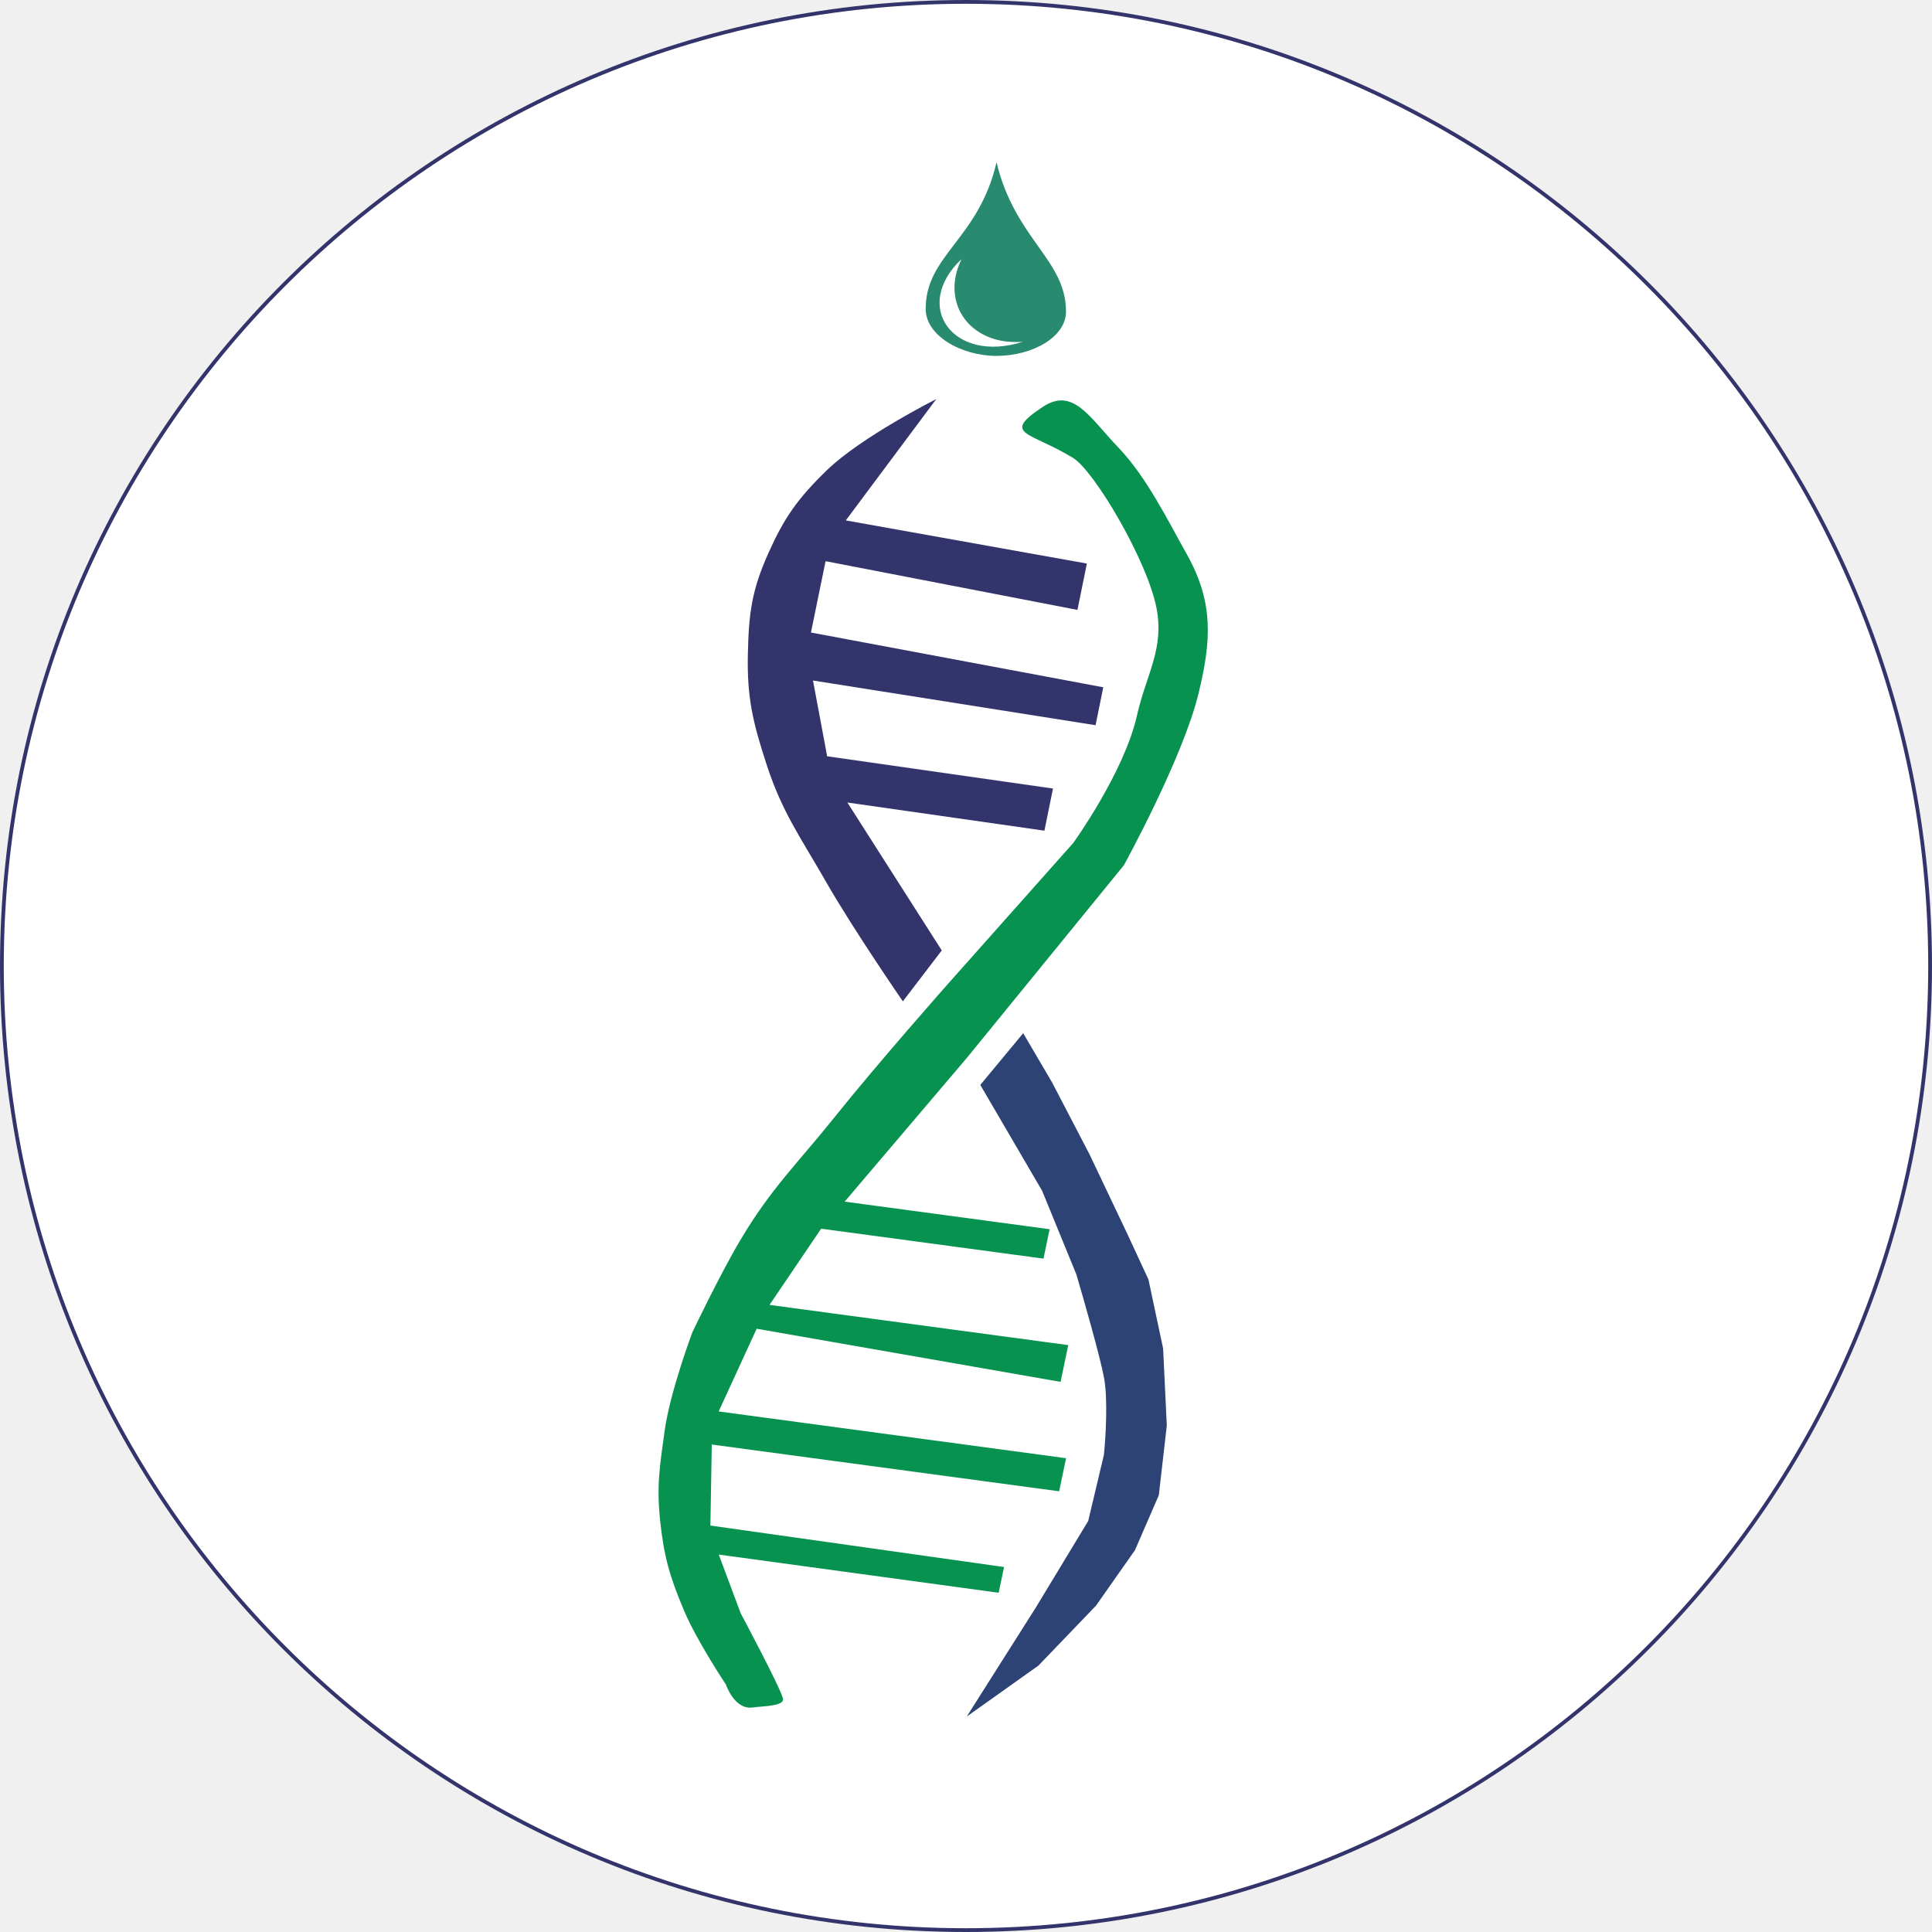
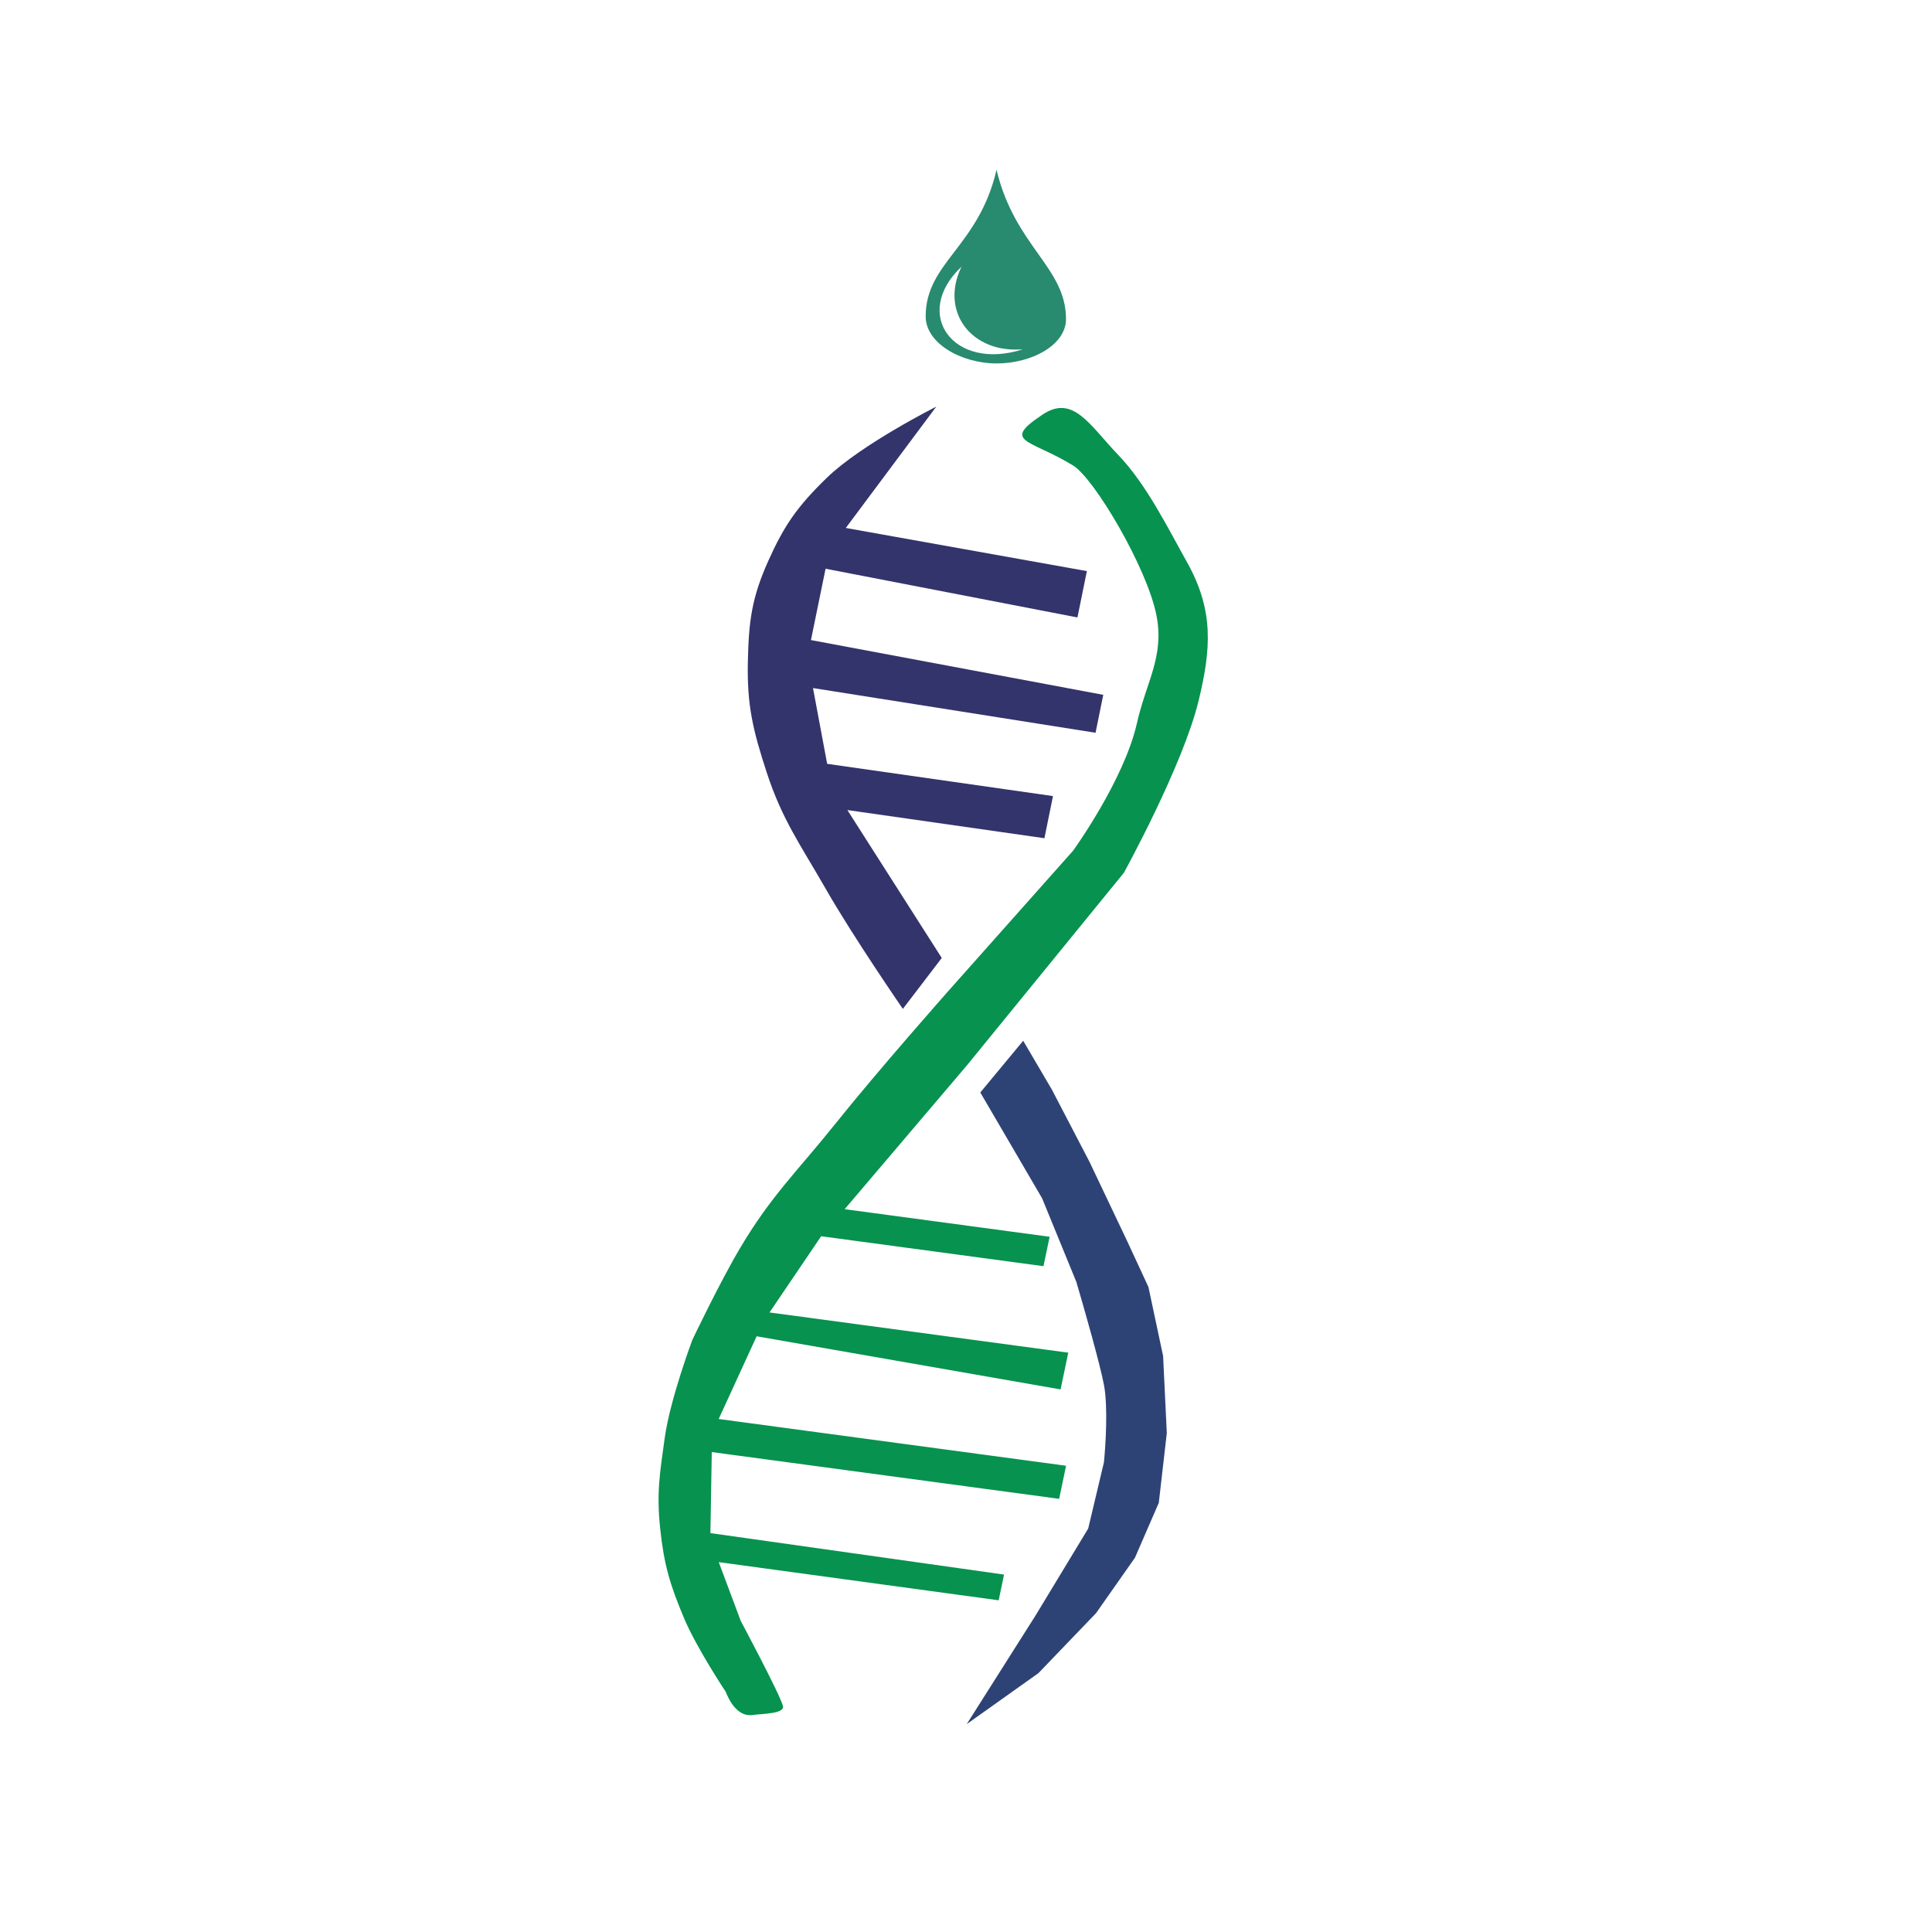
<svg xmlns="http://www.w3.org/2000/svg" width="512" height="512" viewBox="0 0 512 512" fill="none">
-   <circle cx="256" cy="256" r="255.5" fill="white" stroke="#33346B" />
-   <path d="M264.092 43C259.368 63.421 245.313 67.535 245.313 81.852C245.313 89.035 254.858 94.315 264.092 94.315C273.533 94.315 282.503 89.377 282.503 82.557C282.503 68.814 268.973 63.382 264.092 43H264.092ZM254.837 68.646C250.396 77.569 254.026 86.906 263.452 89.837C265.863 90.587 268.49 90.748 271.059 90.579C252.617 96.46 241.548 81.15 254.836 68.646L254.837 68.646Z" fill="#288A6F" />
-   <path d="M181.309 426.905C184.645 434.802 192.377 446.424 192.377 446.424C192.377 446.424 194.618 453.117 199.373 452.501C202.367 452.113 208.048 452.172 207.477 450.062C206.604 446.828 196.298 427.548 196.298 427.548L190.478 411.981L264.658 422.098L266.083 415.278L188.266 404.288L188.627 382.816L280.687 395.208L282.519 386.44L190.459 374.048L200.519 352.128L281.066 366.211L283.102 356.469L203.93 345.812L217.614 325.618L276.532 333.549L278.161 325.755L223.845 318.444L256.306 280.258L297.837 229.302C297.837 229.302 313.5 200.877 317.657 183.647C320.944 170.025 321.76 159.795 314.524 146.896C309.438 137.832 303.839 126.405 296.438 118.669C288.688 110.567 284.398 102.464 276.291 107.866C265.214 115.247 272.875 114.314 284.396 121.37C289.971 124.784 304.021 148.472 306.483 161.134C308.599 172.019 303.738 178.771 301.314 189.584C297.919 204.735 284.396 223.426 284.396 223.426L250.991 260.998C250.991 260.998 232.587 281.802 221.397 295.788C211.275 308.44 204.41 314.787 196.139 328.738C190.672 337.961 183.482 353.076 183.482 353.076C183.482 353.076 177.585 368.764 176.146 379.133C174.842 388.522 173.962 393.691 174.946 403.011C175.945 412.485 177.475 417.829 181.309 426.905Z" fill="#07924F" />
-   <path d="M218.946 233.757C226.142 246.325 239.264 265.368 239.264 265.368L249.576 251.872L224.563 212.673L276.782 220.138L279.053 208.97L219.205 200.421L215.452 180.343L290.333 192.188L292.377 182.137L214.911 167.624L218.786 148.718L285.534 161.631L288.033 149.347L224.147 137.914L248.124 105.761C248.124 105.761 228.259 115.755 219.115 124.622C211.213 132.286 207.781 137.348 203.642 146.555C199.154 156.536 198.427 162.714 198.191 173.357C197.935 184.871 199.515 191.478 203.216 202.797C207.302 215.289 212.127 221.845 218.946 233.757Z" fill="#33346B" />
-   <path d="M271.157 273.808L259.789 287.519L276.167 315.561L285.247 337.732C287.241 344.478 291.498 359.393 292.572 365.081C293.647 370.77 293.006 381.089 292.552 385.538L288.383 403.078L274.455 426.087L256.191 454.91L275.19 441.403L290.461 425.504L300.779 410.809L307.096 396.259L309.215 377.771L308.235 357.351L304.353 339.082L298.763 327.012L288.731 305.898L278.796 286.827L271.157 273.808Z" fill="#2E4375" />
+   <rect width="512" height="512" fill="white" />
+   <path d="M264.092 45C259.368 65.421 245.313 69.535 245.313 83.852C245.313 91.035 254.858 96.315 264.092 96.315C273.533 96.315 282.503 91.377 282.503 84.557C282.503 70.814 268.973 65.382 264.092 45H264.092ZM254.837 70.646C250.396 79.569 254.026 88.906 263.452 91.837C265.863 92.587 268.49 92.748 271.059 92.579C252.617 98.46 241.548 83.15 254.836 70.646L254.837 70.646Z" fill="#288A6F" />
+   <path d="M181.309 428.905C184.645 436.802 192.377 448.424 192.377 448.424C192.377 448.424 194.618 455.117 199.373 454.501C202.367 454.113 208.048 454.172 207.477 452.062C206.604 448.828 196.298 429.548 196.298 429.548L190.478 413.981L264.658 424.098L266.083 417.278L188.266 406.288L188.627 384.816L280.687 397.208L282.519 388.44L190.459 376.048L200.519 354.128L281.066 368.211L283.102 358.469L203.93 347.812L217.614 327.618L276.532 335.549L278.161 327.755L223.845 320.444L256.306 282.258L297.837 231.302C297.837 231.302 313.5 202.877 317.657 185.647C320.944 172.025 321.76 161.795 314.524 148.896C309.438 139.832 303.839 128.405 296.438 120.669C288.688 112.567 284.398 104.464 276.291 109.866C265.214 117.247 272.875 116.314 284.396 123.37C289.971 126.784 304.021 150.472 306.483 163.134C308.599 174.019 303.738 180.771 301.314 191.584C297.919 206.735 284.396 225.426 284.396 225.426L250.991 262.998C250.991 262.998 232.587 283.802 221.397 297.788C211.275 310.44 204.41 316.787 196.139 330.738C190.672 339.961 183.482 355.076 183.482 355.076C183.482 355.076 177.585 370.764 176.146 381.133C174.842 390.522 173.962 395.691 174.946 405.011C175.945 414.485 177.475 419.829 181.309 428.905Z" fill="#07924F" />
+   <path d="M218.946 235.757C226.142 248.325 239.264 267.368 239.264 267.368L249.576 253.872L224.563 214.673L276.782 222.138L279.053 210.97L219.205 202.421L215.452 182.343L290.333 194.188L292.377 184.137L214.911 169.624L218.786 150.718L285.534 163.631L288.033 151.347L224.147 139.914L248.124 107.761C248.124 107.761 228.259 117.755 219.115 126.622C211.213 134.286 207.781 139.348 203.642 148.555C199.154 158.536 198.427 164.714 198.191 175.357C197.935 186.871 199.515 193.478 203.216 204.797C207.302 217.289 212.127 223.845 218.946 235.757Z" fill="#33346B" />
+   <path d="M271.157 275.808L259.789 289.519L276.167 317.561L285.247 339.732C287.241 346.478 291.498 361.393 292.572 367.081C293.647 372.77 293.006 383.089 292.552 387.538L288.383 405.078L274.455 428.087L256.191 456.91L275.19 443.403L290.461 427.504L300.779 412.809L307.096 398.259L309.215 379.771L308.235 359.351L304.353 341.082L298.763 329.012L288.731 307.898L278.796 288.827L271.157 275.808Z" fill="#2E4375" />
</svg>
